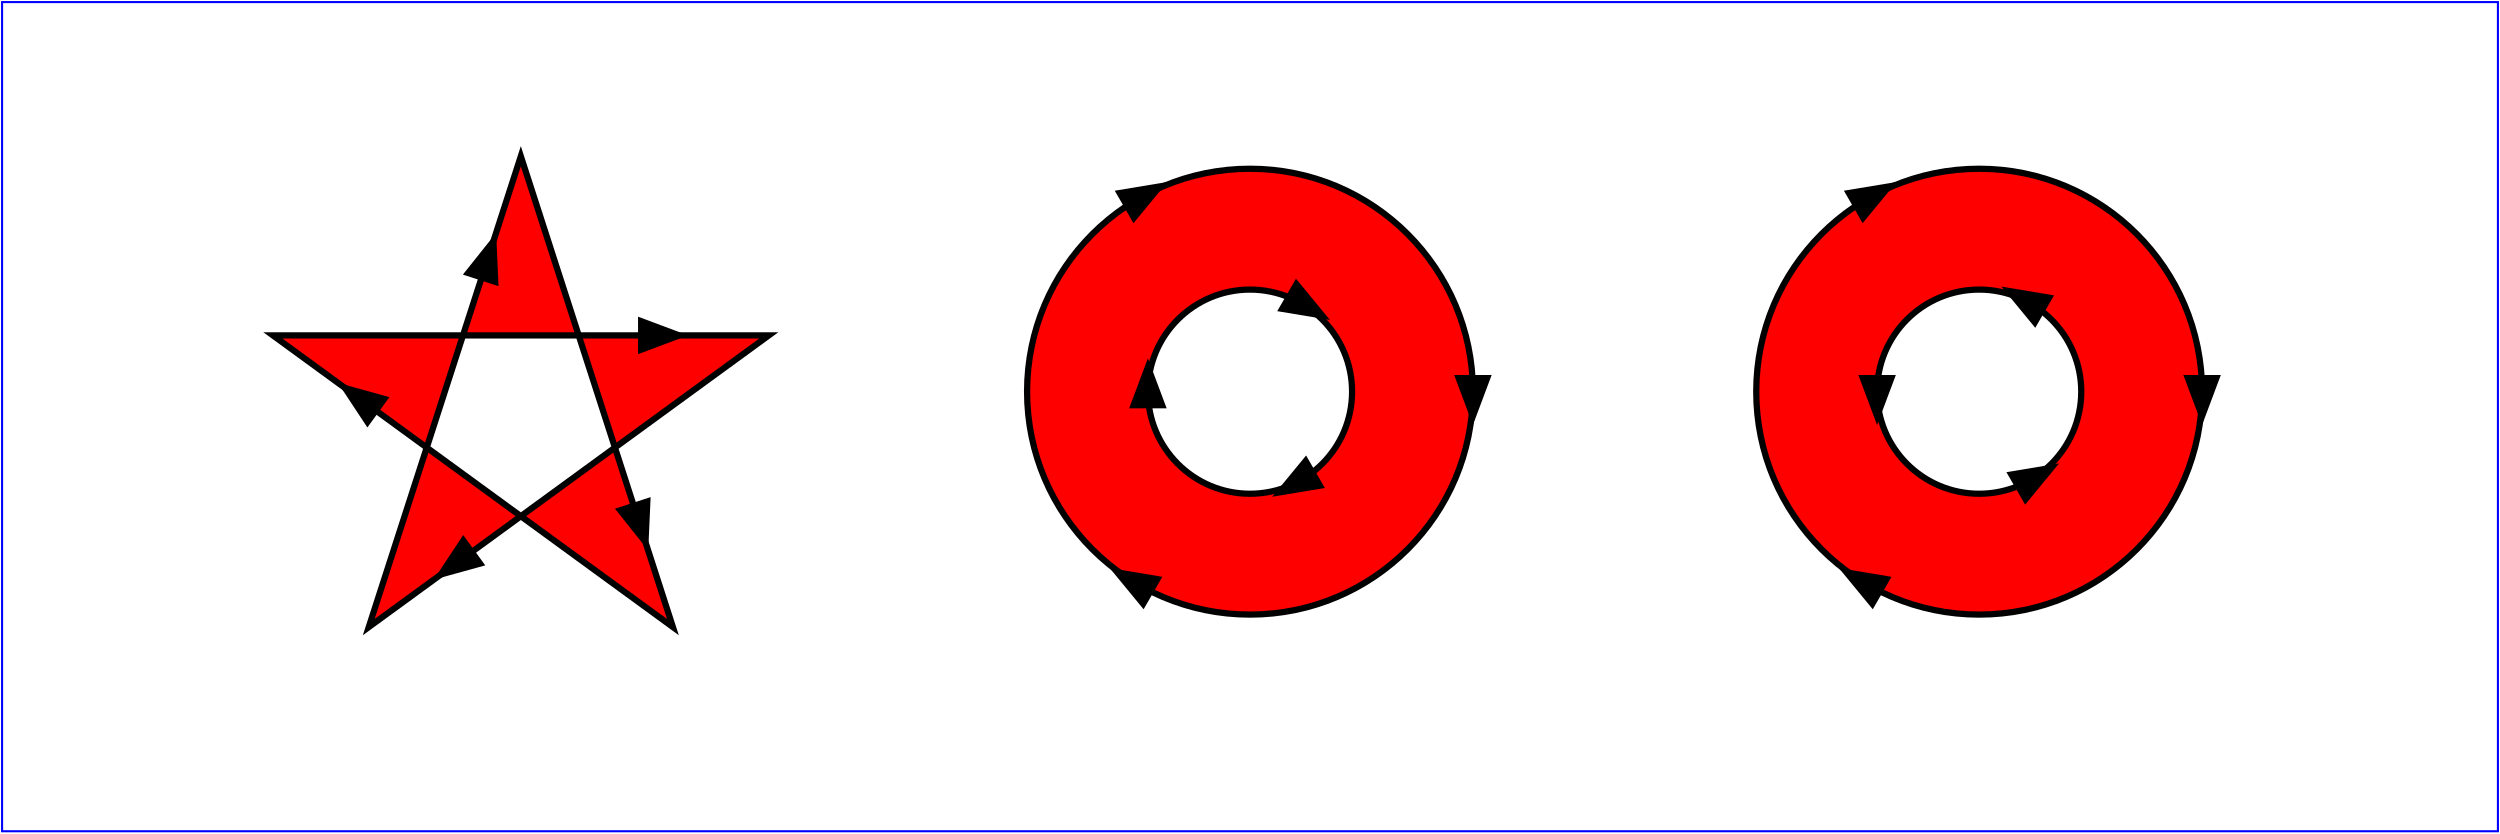
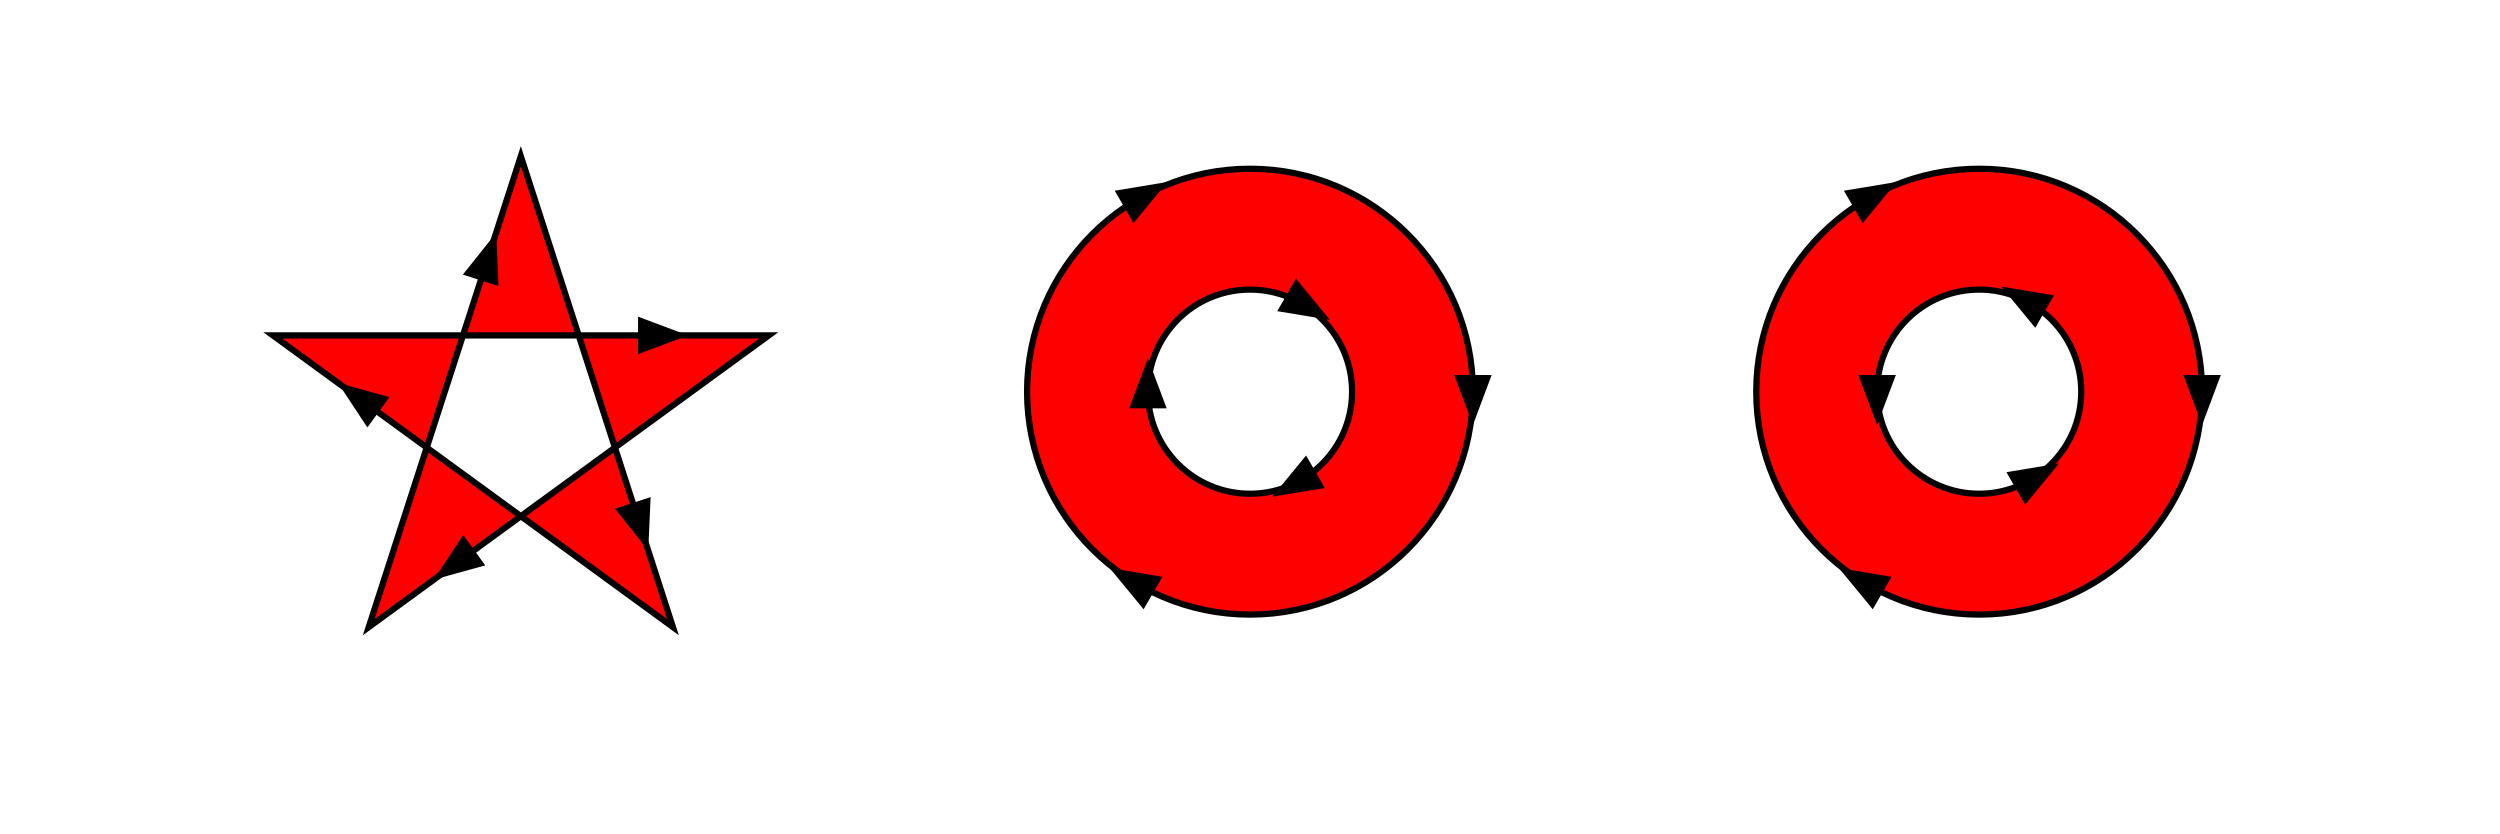
<svg xmlns="http://www.w3.org/2000/svg" xmlns:xlink="http://www.w3.org/1999/xlink" width="12cm" height="4cm" viewBox="0 0 1200 400" version="1.1">
-   <rect x="1" y="1" width="1198" height="398" fill="none" stroke="blue" />
  <defs>
    <path id="Triangle" d="M 16,0 L -8,9 v-18 z" fill="black" stroke="none" />
  </defs>
  <g fill-rule="evenodd" fill="red" stroke="black" stroke-width="3">
    <path d="M 250,75 L 323,301 131,161 369,161 177,301 z" />
    <use xlink:href="#Triangle" transform="translate(306.21 249) rotate(72)" overflow="visible" />
    <use xlink:href="#Triangle" transform="translate(175.16,193.2) rotate(216)" overflow="visible" />
    <use xlink:href="#Triangle" transform="translate(314.26,161) rotate(0)" overflow="visible" />
    <use xlink:href="#Triangle" transform="translate(221.16,268.8) rotate(144)" overflow="visible" />
    <use xlink:href="#Triangle" transform="translate(233.21,126.98) rotate(288)" overflow="visible" />
    <path d="M 600,81 A 107,107 0 0,1 600,295 A 107,107 0 0,1 600,81 z              M 600,139 A 49,49 0 0,1 600,237 A 49,49 0 0,1 600,139 z" />
    <use xlink:href="#Triangle" transform="translate(600,188) rotate(0) translate(107,0) rotate(90)" overflow="visible" />
    <use xlink:href="#Triangle" transform="translate(600,188) rotate(120) translate(107,0) rotate(90)" overflow="visible" />
    <use xlink:href="#Triangle" transform="translate(600,188) rotate(240) translate(107,0) rotate(90)" overflow="visible" />
    <use xlink:href="#Triangle" transform="translate(600,188) rotate(60) translate(49,0) rotate(90)" overflow="visible" />
    <use xlink:href="#Triangle" transform="translate(600,188) rotate(180) translate(49,0) rotate(90)" overflow="visible" />
    <use xlink:href="#Triangle" transform="translate(600,188) rotate(300) translate(49,0) rotate(90)" overflow="visible" />
    <path d="M 950,81 A 107,107 0 0,1 950,295 A 107,107 0 0,1 950,81 z              M 950,139 A 49,49 0 0,0 950,237 A 49,49 0 0,0 950,139 z" />
    <use xlink:href="#Triangle" transform="translate(950,188) rotate(0) translate(107,0) rotate(90)" overflow="visible" />
    <use xlink:href="#Triangle" transform="translate(950,188) rotate(120) translate(107,0) rotate(90)" overflow="visible" />
    <use xlink:href="#Triangle" transform="translate(950,188) rotate(240) translate(107,0) rotate(90)" overflow="visible" />
    <use xlink:href="#Triangle" transform="translate(950,188) rotate(60) translate(49,0) rotate(-90)" overflow="visible" />
    <use xlink:href="#Triangle" transform="translate(950,188) rotate(180) translate(49,0) rotate(-90)" overflow="visible" />
    <use xlink:href="#Triangle" transform="translate(950,188) rotate(300) translate(49,0) rotate(-90)" overflow="visible" />
  </g>
</svg>
